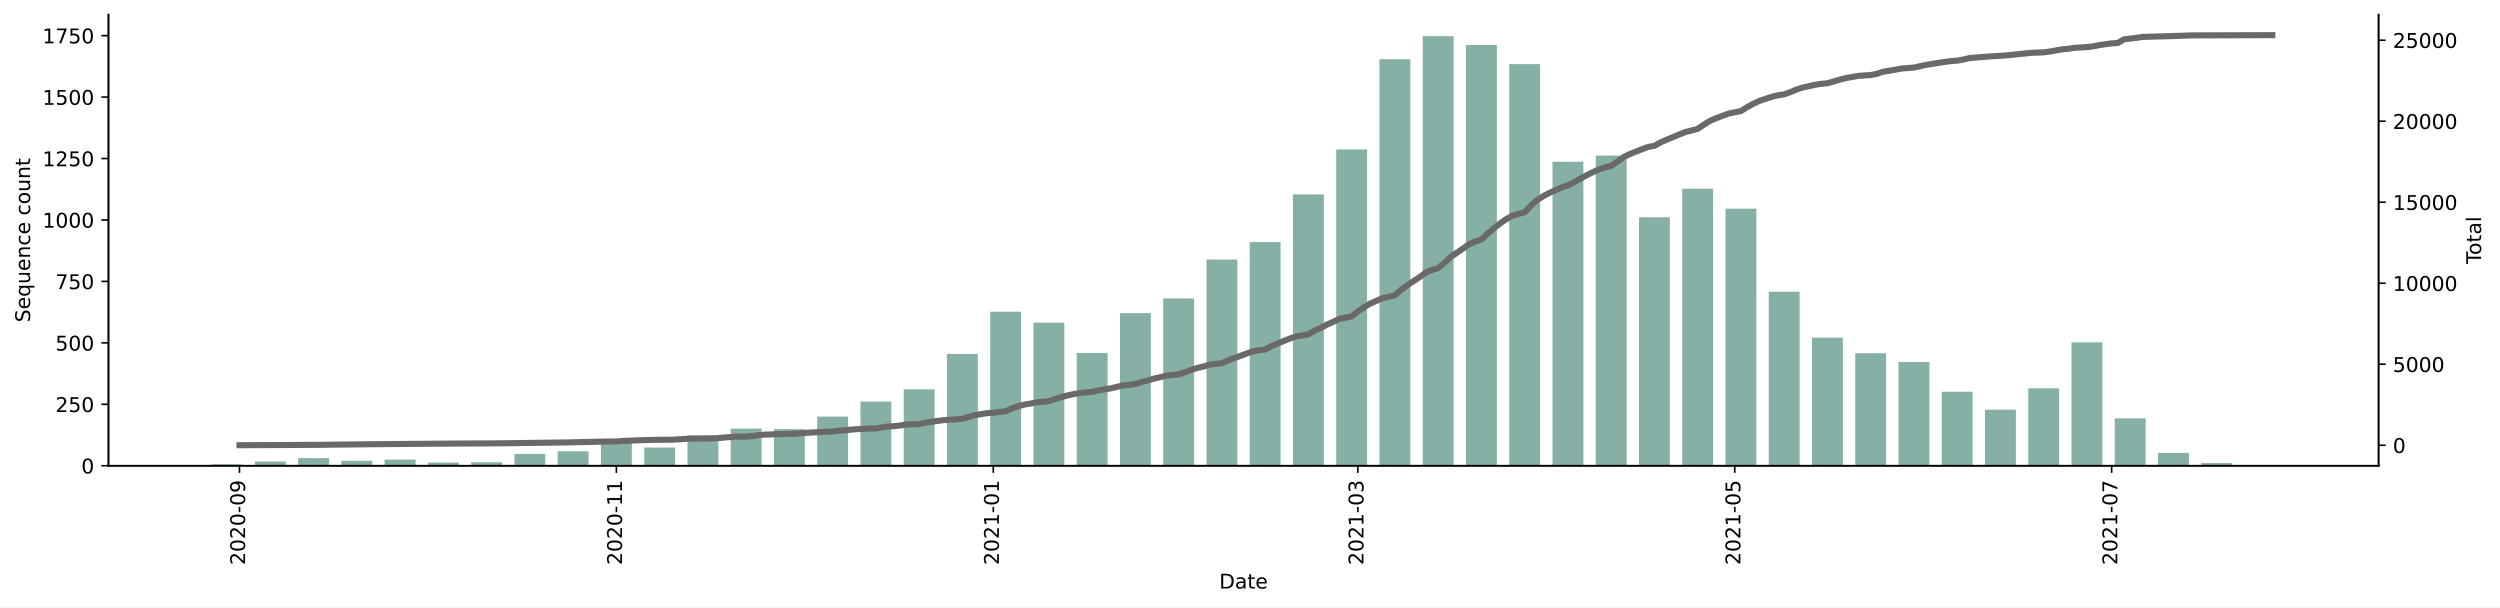
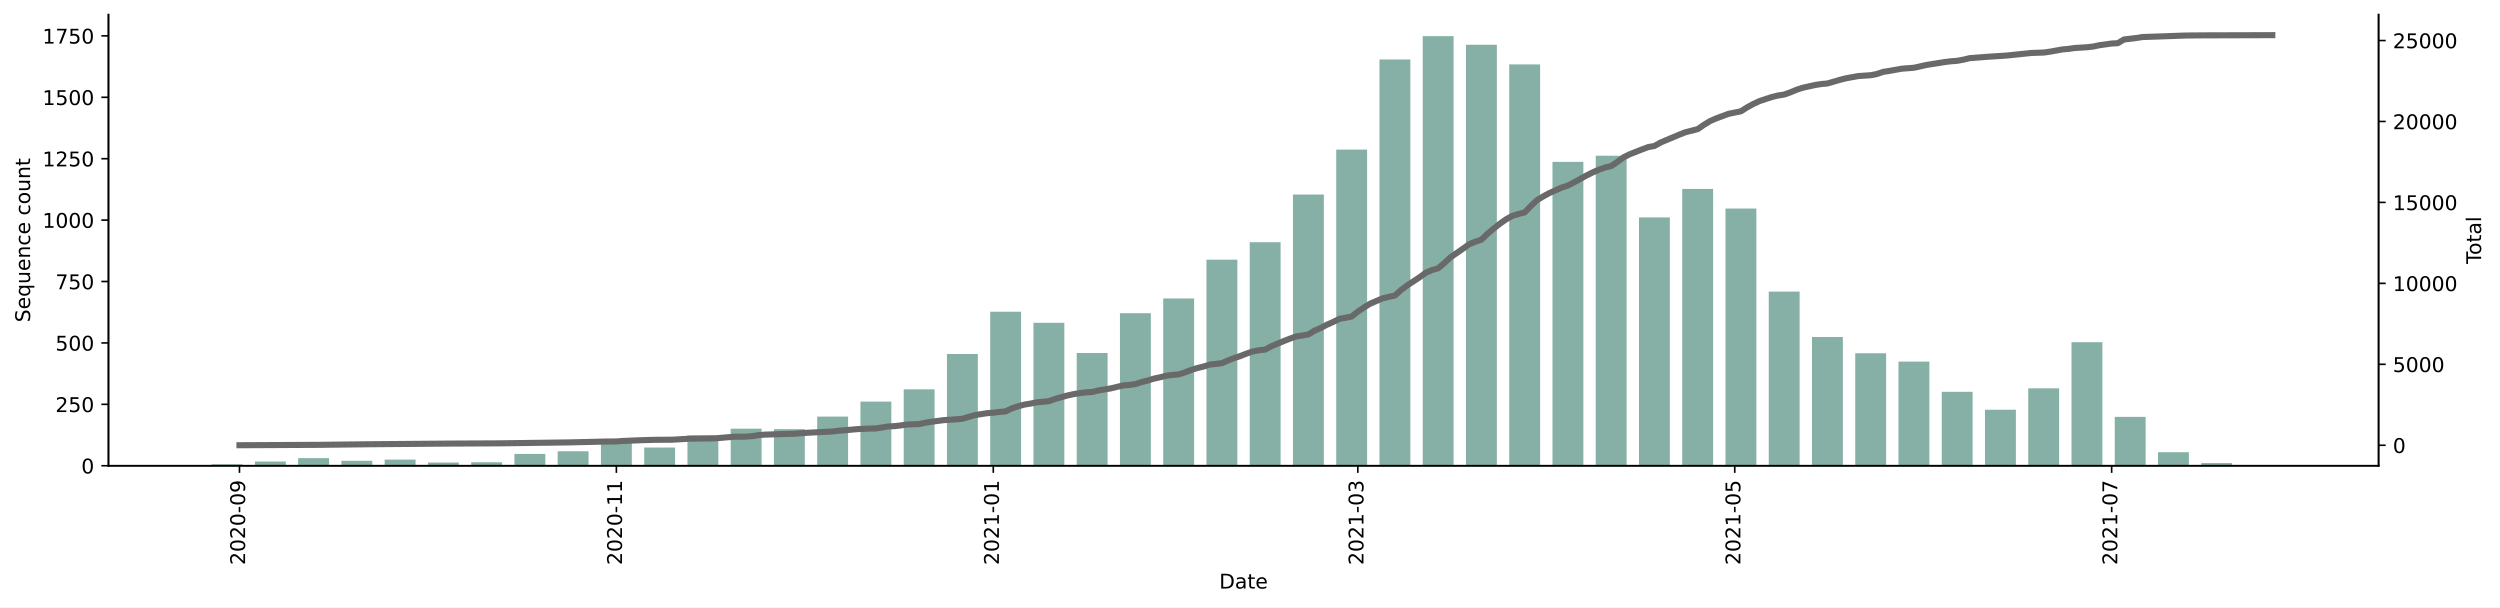
<svg xmlns="http://www.w3.org/2000/svg" xmlns:xlink="http://www.w3.org/1999/xlink" height="298.621pt" version="1.1" viewBox="0 0 1229.019 298.621" width="1229.019pt">
  <defs>
    <style type="text/css">*{stroke-linecap:butt;stroke-linejoin:round;}</style>
  </defs>
  <g id="figure_1">
    <g id="patch_1">
      <path d="M 0 298.621  L 1229.019 298.621  L 1229.019 0  L 0 0  z " style="fill:#ffffff;" />
    </g>
    <g id="axes_1">
      <g id="patch_2">
        <path d="M 53.328 228.96  L 1169.328 228.96  L 1169.328 7.2  L 53.328 7.2  z " style="fill:#ffffff;" />
      </g>
      <g id="patch_3">
-         <path clip-path="url(#pc2abbd01a6)" d="M 104.055 228.96  L 119.243 228.96  L 119.243 228.235  L 104.055 228.235  z " style="fill:#86b0a6;" />
+         <path clip-path="url(#p0f72dba7a6)" d="M 104.055 228.96  L 119.243 228.96  L 119.243 228.235  L 104.055 228.235  z " style="fill:#86b0a6;" />
      </g>
      <g id="patch_4">
-         <path clip-path="url(#pc2abbd01a6)" d="M 125.318 228.96  L 140.506 228.96  L 140.506 226.906  L 125.318 226.906  z " style="fill:#86b0a6;" />
+         <path clip-path="url(#p0f72dba7a6)" d="M 125.318 228.96  L 140.506 228.96  L 140.506 226.907  L 125.318 226.907  z " style="fill:#86b0a6;" />
      </g>
      <g id="patch_5">
-         <path clip-path="url(#pc2abbd01a6)" d="M 146.581 228.96  L 161.769 228.96  L 161.769 225.214  L 146.581 225.214  z " style="fill:#86b0a6;" />
+         <path clip-path="url(#p0f72dba7a6)" d="M 146.581 228.96  L 161.769 228.96  L 161.769 225.217  L 146.581 225.217  z " style="fill:#86b0a6;" />
      </g>
      <g id="patch_6">
-         <path clip-path="url(#pc2abbd01a6)" d="M 167.844 228.96  L 183.032 228.96  L 183.032 226.544  L 167.844 226.544  z " style="fill:#86b0a6;" />
+         <path clip-path="url(#p0f72dba7a6)" d="M 167.844 228.96  L 183.032 228.96  L 183.032 226.545  L 167.844 226.545  z " style="fill:#86b0a6;" />
      </g>
      <g id="patch_7">
-         <path clip-path="url(#pc2abbd01a6)" d="M 189.107 228.96  L 204.295 228.96  L 204.295 225.939  L 189.107 225.939  z " style="fill:#86b0a6;" />
+         <path clip-path="url(#p0f72dba7a6)" d="M 189.107 228.96  L 204.295 228.96  L 204.295 225.941  L 189.107 225.941  z " style="fill:#86b0a6;" />
      </g>
      <g id="patch_8">
-         <path clip-path="url(#pc2abbd01a6)" d="M 210.37 228.96  L 225.558 228.96  L 225.558 227.389  L 210.37 227.389  z " style="fill:#86b0a6;" />
+         <path clip-path="url(#p0f72dba7a6)" d="M 210.37 228.96  L 225.558 228.96  L 225.558 227.39  L 210.37 227.39  z " style="fill:#86b0a6;" />
      </g>
      <g id="patch_9">
-         <path clip-path="url(#pc2abbd01a6)" d="M 231.633 228.96  L 246.821 228.96  L 246.821 227.268  L 231.633 227.268  z " style="fill:#86b0a6;" />
+         <path clip-path="url(#p0f72dba7a6)" d="M 231.633 228.96  L 246.821 228.96  L 246.821 227.269  L 231.633 227.269  z " style="fill:#86b0a6;" />
      </g>
      <g id="patch_10">
-         <path clip-path="url(#pc2abbd01a6)" d="M 252.896 228.96  L 268.084 228.96  L 268.084 223.16  L 252.896 223.16  z " style="fill:#86b0a6;" />
+         <path clip-path="url(#p0f72dba7a6)" d="M 252.896 228.96  L 268.084 228.96  L 268.084 223.164  L 252.896 223.164  z " style="fill:#86b0a6;" />
      </g>
      <g id="patch_11">
-         <path clip-path="url(#pc2abbd01a6)" d="M 274.159 228.96  L 289.347 228.96  L 289.347 221.831  L 274.159 221.831  z " style="fill:#86b0a6;" />
+         <path clip-path="url(#p0f72dba7a6)" d="M 274.159 228.96  L 289.347 228.96  L 289.347 221.835  L 274.159 221.835  z " style="fill:#86b0a6;" />
      </g>
      <g id="patch_12">
-         <path clip-path="url(#pc2abbd01a6)" d="M 295.422 228.96  L 310.61 228.96  L 310.61 216.757  L 295.422 216.757  z " style="fill:#86b0a6;" />
+         <path clip-path="url(#p0f72dba7a6)" d="M 295.422 228.96  L 310.61 228.96  L 310.61 216.764  L 295.422 216.764  z " style="fill:#86b0a6;" />
      </g>
      <g id="patch_13">
-         <path clip-path="url(#pc2abbd01a6)" d="M 316.685 228.96  L 331.872 228.96  L 331.872 220.019  L 316.685 220.019  z " style="fill:#86b0a6;" />
+         <path clip-path="url(#p0f72dba7a6)" d="M 316.685 228.96  L 331.872 228.96  L 331.872 220.024  L 316.685 220.024  z " style="fill:#86b0a6;" />
      </g>
      <g id="patch_14">
-         <path clip-path="url(#pc2abbd01a6)" d="M 337.948 228.96  L 353.135 228.96  L 353.135 214.099  L 337.948 214.099  z " style="fill:#86b0a6;" />
+         <path clip-path="url(#p0f72dba7a6)" d="M 337.948 228.96  L 353.135 228.96  L 353.135 214.107  L 337.948 214.107  z " style="fill:#86b0a6;" />
      </g>
      <g id="patch_15">
-         <path clip-path="url(#pc2abbd01a6)" d="M 359.211 228.96  L 374.398 228.96  L 374.398 210.716  L 359.211 210.716  z " style="fill:#86b0a6;" />
+         <path clip-path="url(#p0f72dba7a6)" d="M 359.211 228.96  L 374.398 228.96  L 374.398 210.726  L 359.211 210.726  z " style="fill:#86b0a6;" />
      </g>
      <g id="patch_16">
-         <path clip-path="url(#pc2abbd01a6)" d="M 380.473 228.96  L 395.661 228.96  L 395.661 210.957  L 380.473 210.957  z " style="fill:#86b0a6;" />
+         <path clip-path="url(#p0f72dba7a6)" d="M 380.473 228.96  L 395.661 228.96  L 395.661 210.968  L 380.473 210.968  z " style="fill:#86b0a6;" />
      </g>
      <g id="patch_17">
-         <path clip-path="url(#pc2abbd01a6)" d="M 401.736 228.96  L 416.924 228.96  L 416.924 204.795  L 401.736 204.795  z " style="fill:#86b0a6;" />
+         <path clip-path="url(#p0f72dba7a6)" d="M 401.736 228.96  L 416.924 228.96  L 416.924 204.809  L 401.736 204.809  z " style="fill:#86b0a6;" />
      </g>
      <g id="patch_18">
-         <path clip-path="url(#pc2abbd01a6)" d="M 422.999 228.96  L 438.187 228.96  L 438.187 197.425  L 422.999 197.425  z " style="fill:#86b0a6;" />
+         <path clip-path="url(#p0f72dba7a6)" d="M 422.999 228.96  L 438.187 228.96  L 438.187 197.443  L 422.999 197.443  z " style="fill:#86b0a6;" />
      </g>
      <g id="patch_19">
-         <path clip-path="url(#pc2abbd01a6)" d="M 444.262 228.96  L 459.45 228.96  L 459.45 191.384  L 444.262 191.384  z " style="fill:#86b0a6;" />
+         <path clip-path="url(#p0f72dba7a6)" d="M 444.262 228.96  L 459.45 228.96  L 459.45 191.405  L 444.262 191.405  z " style="fill:#86b0a6;" />
      </g>
      <g id="patch_20">
-         <path clip-path="url(#pc2abbd01a6)" d="M 465.525 228.96  L 480.713 228.96  L 480.713 173.985  L 465.525 173.985  z " style="fill:#86b0a6;" />
+         <path clip-path="url(#p0f72dba7a6)" d="M 465.525 228.96  L 480.713 228.96  L 480.713 174.017  L 465.525 174.017  z " style="fill:#86b0a6;" />
      </g>
      <g id="patch_21">
-         <path clip-path="url(#pc2abbd01a6)" d="M 486.788 228.96  L 501.976 228.96  L 501.976 153.203  L 486.788 153.203  z " style="fill:#86b0a6;" />
+         <path clip-path="url(#p0f72dba7a6)" d="M 486.788 228.96  L 501.976 228.96  L 501.976 153.247  L 486.788 153.247  z " style="fill:#86b0a6;" />
      </g>
      <g id="patch_22">
-         <path clip-path="url(#pc2abbd01a6)" d="M 508.051 228.96  L 523.239 228.96  L 523.239 158.641  L 508.051 158.641  z " style="fill:#86b0a6;" />
+         <path clip-path="url(#p0f72dba7a6)" d="M 508.051 228.96  L 523.239 228.96  L 523.239 158.681  L 508.051 158.681  z " style="fill:#86b0a6;" />
      </g>
      <g id="patch_23">
-         <path clip-path="url(#pc2abbd01a6)" d="M 529.314 228.96  L 544.502 228.96  L 544.502 173.502  L 529.314 173.502  z " style="fill:#86b0a6;" />
+         <path clip-path="url(#p0f72dba7a6)" d="M 529.314 228.96  L 544.502 228.96  L 544.502 173.534  L 529.314 173.534  z " style="fill:#86b0a6;" />
      </g>
      <g id="patch_24">
-         <path clip-path="url(#pc2abbd01a6)" d="M 550.577 228.96  L 565.765 228.96  L 565.765 153.928  L 550.577 153.928  z " style="fill:#86b0a6;" />
+         <path clip-path="url(#p0f72dba7a6)" d="M 550.577 228.96  L 565.765 228.96  L 565.765 153.971  L 550.577 153.971  z " style="fill:#86b0a6;" />
      </g>
      <g id="patch_25">
-         <path clip-path="url(#pc2abbd01a6)" d="M 571.84 228.96  L 587.028 228.96  L 587.028 146.679  L 571.84 146.679  z " style="fill:#86b0a6;" />
+         <path clip-path="url(#p0f72dba7a6)" d="M 571.84 228.96  L 587.028 228.96  L 587.028 146.726  L 571.84 146.726  z " style="fill:#86b0a6;" />
      </g>
      <g id="patch_26">
-         <path clip-path="url(#pc2abbd01a6)" d="M 593.103 228.96  L 608.291 228.96  L 608.291 127.589  L 593.103 127.589  z " style="fill:#86b0a6;" />
+         <path clip-path="url(#p0f72dba7a6)" d="M 593.103 228.96  L 608.291 228.96  L 608.291 127.647  L 593.103 127.647  z " style="fill:#86b0a6;" />
      </g>
      <g id="patch_27">
-         <path clip-path="url(#pc2abbd01a6)" d="M 614.366 228.96  L 629.553 228.96  L 629.553 119.01  L 614.366 119.01  z " style="fill:#86b0a6;" />
+         <path clip-path="url(#p0f72dba7a6)" d="M 614.366 228.96  L 629.553 228.96  L 629.553 119.073  L 614.366 119.073  z " style="fill:#86b0a6;" />
      </g>
      <g id="patch_28">
-         <path clip-path="url(#pc2abbd01a6)" d="M 635.629 228.96  L 650.816 228.96  L 650.816 95.571  L 635.629 95.571  z " style="fill:#86b0a6;" />
+         <path clip-path="url(#p0f72dba7a6)" d="M 635.629 228.96  L 650.816 228.96  L 650.816 95.647  L 635.629 95.647  z " style="fill:#86b0a6;" />
      </g>
      <g id="patch_29">
-         <path clip-path="url(#pc2abbd01a6)" d="M 656.892 228.96  L 672.079 228.96  L 672.079 73.46  L 656.892 73.46  z " style="fill:#86b0a6;" />
+         <path clip-path="url(#p0f72dba7a6)" d="M 656.892 228.96  L 672.079 228.96  L 672.079 73.549  L 656.892 73.549  z " style="fill:#86b0a6;" />
      </g>
      <g id="patch_30">
-         <path clip-path="url(#pc2abbd01a6)" d="M 678.154 228.96  L 693.342 228.96  L 693.342 29.117  L 678.154 29.117  z " style="fill:#86b0a6;" />
+         <path clip-path="url(#p0f72dba7a6)" d="M 678.154 228.96  L 693.342 228.96  L 693.342 29.232  L 678.154 29.232  z " style="fill:#86b0a6;" />
      </g>
      <g id="patch_31">
-         <path clip-path="url(#pc2abbd01a6)" d="M 699.417 228.96  L 714.605 228.96  L 714.605 17.76  L 699.417 17.76  z " style="fill:#86b0a6;" />
+         <path clip-path="url(#p0f72dba7a6)" d="M 699.417 228.96  L 714.605 228.96  L 714.605 17.76  L 699.417 17.76  z " style="fill:#86b0a6;" />
      </g>
      <g id="patch_32">
-         <path clip-path="url(#pc2abbd01a6)" d="M 720.68 228.96  L 735.868 228.96  L 735.868 22.11  L 720.68 22.11  z " style="fill:#86b0a6;" />
+         <path clip-path="url(#p0f72dba7a6)" d="M 720.68 228.96  L 735.868 228.96  L 735.868 21.986  L 720.68 21.986  z " style="fill:#86b0a6;" />
      </g>
      <g id="patch_33">
-         <path clip-path="url(#pc2abbd01a6)" d="M 741.943 228.96  L 757.131 228.96  L 757.131 31.534  L 741.943 31.534  z " style="fill:#86b0a6;" />
+         <path clip-path="url(#p0f72dba7a6)" d="M 741.943 228.96  L 757.131 228.96  L 757.131 31.647  L 741.943 31.647  z " style="fill:#86b0a6;" />
      </g>
      <g id="patch_34">
-         <path clip-path="url(#pc2abbd01a6)" d="M 763.206 228.96  L 778.394 228.96  L 778.394 79.501  L 763.206 79.501  z " style="fill:#86b0a6;" />
+         <path clip-path="url(#p0f72dba7a6)" d="M 763.206 228.96  L 778.394 228.96  L 778.394 79.586  L 763.206 79.586  z " style="fill:#86b0a6;" />
      </g>
      <g id="patch_35">
-         <path clip-path="url(#pc2abbd01a6)" d="M 784.469 228.96  L 799.657 228.96  L 799.657 76.48  L 784.469 76.48  z " style="fill:#86b0a6;" />
+         <path clip-path="url(#p0f72dba7a6)" d="M 784.469 228.96  L 799.657 228.96  L 799.657 76.568  L 784.469 76.568  z " style="fill:#86b0a6;" />
      </g>
      <g id="patch_36">
-         <path clip-path="url(#pc2abbd01a6)" d="M 805.732 228.96  L 820.92 228.96  L 820.92 106.807  L 805.732 106.807  z " style="fill:#86b0a6;" />
+         <path clip-path="url(#p0f72dba7a6)" d="M 805.732 228.96  L 820.92 228.96  L 820.92 106.877  L 805.732 106.877  z " style="fill:#86b0a6;" />
      </g>
      <g id="patch_37">
-         <path clip-path="url(#pc2abbd01a6)" d="M 826.995 228.96  L 842.183 228.96  L 842.183 92.792  L 826.995 92.792  z " style="fill:#86b0a6;" />
+         <path clip-path="url(#p0f72dba7a6)" d="M 826.995 228.96  L 842.183 228.96  L 842.183 92.869  L 826.995 92.869  z " style="fill:#86b0a6;" />
      </g>
      <g id="patch_38">
-         <path clip-path="url(#pc2abbd01a6)" d="M 848.258 228.96  L 863.446 228.96  L 863.446 102.578  L 848.258 102.578  z " style="fill:#86b0a6;" />
+         <path clip-path="url(#p0f72dba7a6)" d="M 848.258 228.96  L 863.446 228.96  L 863.446 102.53  L 848.258 102.53  z " style="fill:#86b0a6;" />
      </g>
      <g id="patch_39">
-         <path clip-path="url(#pc2abbd01a6)" d="M 869.521 228.96  L 884.709 228.96  L 884.709 143.417  L 869.521 143.417  z " style="fill:#86b0a6;" />
+         <path clip-path="url(#p0f72dba7a6)" d="M 869.521 228.96  L 884.709 228.96  L 884.709 143.345  L 869.521 143.345  z " style="fill:#86b0a6;" />
      </g>
      <g id="patch_40">
-         <path clip-path="url(#pc2abbd01a6)" d="M 890.784 228.96  L 905.972 228.96  L 905.972 166.011  L 890.784 166.011  z " style="fill:#86b0a6;" />
+         <path clip-path="url(#p0f72dba7a6)" d="M 890.784 228.96  L 905.972 228.96  L 905.972 165.685  L 890.784 165.685  z " style="fill:#86b0a6;" />
      </g>
      <g id="patch_41">
-         <path clip-path="url(#pc2abbd01a6)" d="M 912.047 228.96  L 927.234 228.96  L 927.234 173.623  L 912.047 173.623  z " style="fill:#86b0a6;" />
+         <path clip-path="url(#p0f72dba7a6)" d="M 912.047 228.96  L 927.234 228.96  L 927.234 173.654  L 912.047 173.654  z " style="fill:#86b0a6;" />
      </g>
      <g id="patch_42">
-         <path clip-path="url(#pc2abbd01a6)" d="M 933.31 228.96  L 948.497 228.96  L 948.497 177.972  L 933.31 177.972  z " style="fill:#86b0a6;" />
+         <path clip-path="url(#p0f72dba7a6)" d="M 933.31 228.96  L 948.497 228.96  L 948.497 177.76  L 933.31 177.76  z " style="fill:#86b0a6;" />
      </g>
      <g id="patch_43">
-         <path clip-path="url(#pc2abbd01a6)" d="M 954.573 228.96  L 969.76 228.96  L 969.76 192.592  L 954.573 192.592  z " style="fill:#86b0a6;" />
+         <path clip-path="url(#p0f72dba7a6)" d="M 954.573 228.96  L 969.76 228.96  L 969.76 192.613  L 954.573 192.613  z " style="fill:#86b0a6;" />
      </g>
      <g id="patch_44">
-         <path clip-path="url(#pc2abbd01a6)" d="M 975.835 228.96  L 991.023 228.96  L 991.023 201.412  L 975.835 201.412  z " style="fill:#86b0a6;" />
+         <path clip-path="url(#p0f72dba7a6)" d="M 975.835 228.96  L 991.023 228.96  L 991.023 201.428  L 975.835 201.428  z " style="fill:#86b0a6;" />
      </g>
      <g id="patch_45">
-         <path clip-path="url(#pc2abbd01a6)" d="M 997.098 228.96  L 1012.286 228.96  L 1012.286 190.901  L 997.098 190.901  z " style="fill:#86b0a6;" />
+         <path clip-path="url(#p0f72dba7a6)" d="M 997.098 228.96  L 1012.286 228.96  L 1012.286 190.922  L 997.098 190.922  z " style="fill:#86b0a6;" />
      </g>
      <g id="patch_46">
-         <path clip-path="url(#pc2abbd01a6)" d="M 1018.361 228.96  L 1033.549 228.96  L 1033.549 168.306  L 1018.361 168.306  z " style="fill:#86b0a6;" />
+         <path clip-path="url(#p0f72dba7a6)" d="M 1018.361 228.96  L 1033.549 228.96  L 1033.549 168.22  L 1018.361 168.22  z " style="fill:#86b0a6;" />
      </g>
      <g id="patch_47">
-         <path clip-path="url(#pc2abbd01a6)" d="M 1039.624 228.96  L 1054.812 228.96  L 1054.812 205.641  L 1039.624 205.641  z " style="fill:#86b0a6;" />
+         <path clip-path="url(#p0f72dba7a6)" d="M 1039.624 228.96  L 1054.812 228.96  L 1054.812 204.93  L 1039.624 204.93  z " style="fill:#86b0a6;" />
      </g>
      <g id="patch_48">
-         <path clip-path="url(#pc2abbd01a6)" d="M 1060.887 228.96  L 1076.075 228.96  L 1076.075 222.677  L 1060.887 222.677  z " style="fill:#86b0a6;" />
+         <path clip-path="url(#p0f72dba7a6)" d="M 1060.887 228.96  L 1076.075 228.96  L 1076.075 222.318  L 1060.887 222.318  z " style="fill:#86b0a6;" />
      </g>
      <g id="patch_49">
-         <path clip-path="url(#pc2abbd01a6)" d="M 1082.15 228.96  L 1097.338 228.96  L 1097.338 227.631  L 1082.15 227.631  z " style="fill:#86b0a6;" />
+         <path clip-path="url(#p0f72dba7a6)" d="M 1082.15 228.96  L 1097.338 228.96  L 1097.338 227.632  L 1082.15 227.632  z " style="fill:#86b0a6;" />
      </g>
      <g id="patch_50">
-         <path clip-path="url(#pc2abbd01a6)" d="M 1103.413 228.96  L 1118.601 228.96  L 1118.601 228.839  L 1103.413 228.839  z " style="fill:#86b0a6;" />
+         <path clip-path="url(#p0f72dba7a6)" d="M 1103.413 228.96  L 1118.601 228.96  L 1118.601 228.718  L 1103.413 228.718  z " style="fill:#86b0a6;" />
      </g>
      <g id="matplotlib.axis_1">
        <g id="xtick_1">
          <g id="line2d_1">
            <defs>
-               <path d="M 0 0  L 0 3.5  " id="m969beb11e4" style="stroke:#000000;stroke-width:0.8;" />
+               <path d="M 0 0  L 0 3.5  " id="mff0cd98e37" style="stroke:#000000;stroke-width:0.8;" />
            </defs>
            <g>
-               <use style="stroke:#000000;stroke-width:0.8;" x="117.724" xlink:href="#m969beb11e4" y="228.96" />
+               <use style="stroke:#000000;stroke-width:0.8;" x="117.724" xlink:href="#mff0cd98e37" y="228.96" />
            </g>
          </g>
          <g id="text_1">
            <g transform="translate(120.4838 277.7428)rotate(-90)scale(0.1 -0.1)">
              <defs>
                <path d="M 1228 531  L 3431 531  L 3431 0  L 469 0  L 469 531  Q 828 903 1448 1529  Q 2069 2156 2228 2338  Q 2531 2678 2651 2914  Q 2772 3150 2772 3378  Q 2772 3750 2511 3984  Q 2250 4219 1831 4219  Q 1534 4219 1204 4116  Q 875 4013 500 3803  L 500 4441  Q 881 4594 1212 4672  Q 1544 4750 1819 4750  Q 2544 4750 2975 4387  Q 3406 4025 3406 3419  Q 3406 3131 3298 2873  Q 3191 2616 2906 2266  Q 2828 2175 2409 1742  Q 1991 1309 1228 531  z " id="DejaVuSans-32" transform="scale(0.015625)" />
                <path d="M 2034 4250  Q 1547 4250 1301 3770  Q 1056 3291 1056 2328  Q 1056 1369 1301 889  Q 1547 409 2034 409  Q 2525 409 2770 889  Q 3016 1369 3016 2328  Q 3016 3291 2770 3770  Q 2525 4250 2034 4250  z M 2034 4750  Q 2819 4750 3233 4129  Q 3647 3509 3647 2328  Q 3647 1150 3233 529  Q 2819 -91 2034 -91  Q 1250 -91 836 529  Q 422 1150 422 2328  Q 422 3509 836 4129  Q 1250 4750 2034 4750  z " id="DejaVuSans-30" transform="scale(0.015625)" />
                <path d="M 313 2009  L 1997 2009  L 1997 1497  L 313 1497  L 313 2009  z " id="DejaVuSans-2d" transform="scale(0.015625)" />
                <path d="M 703 97  L 703 672  Q 941 559 1184 500  Q 1428 441 1663 441  Q 2288 441 2617 861  Q 2947 1281 2994 2138  Q 2813 1869 2534 1725  Q 2256 1581 1919 1581  Q 1219 1581 811 2004  Q 403 2428 403 3163  Q 403 3881 828 4315  Q 1253 4750 1959 4750  Q 2769 4750 3195 4129  Q 3622 3509 3622 2328  Q 3622 1225 3098 567  Q 2575 -91 1691 -91  Q 1453 -91 1209 -44  Q 966 3 703 97  z M 1959 2075  Q 2384 2075 2632 2365  Q 2881 2656 2881 3163  Q 2881 3666 2632 3958  Q 2384 4250 1959 4250  Q 1534 4250 1286 3958  Q 1038 3666 1038 3163  Q 1038 2656 1286 2365  Q 1534 2075 1959 2075  z " id="DejaVuSans-39" transform="scale(0.015625)" />
              </defs>
              <use xlink:href="#DejaVuSans-32" />
              <use x="63.623" xlink:href="#DejaVuSans-30" />
              <use x="127.246" xlink:href="#DejaVuSans-32" />
              <use x="190.869" xlink:href="#DejaVuSans-30" />
              <use x="254.492" xlink:href="#DejaVuSans-2d" />
              <use x="290.576" xlink:href="#DejaVuSans-30" />
              <use x="354.199" xlink:href="#DejaVuSans-39" />
            </g>
          </g>
        </g>
        <g id="xtick_2">
          <g id="line2d_2">
            <g>
-               <use style="stroke:#000000;stroke-width:0.8;" x="303.016" xlink:href="#m969beb11e4" y="228.96" />
+               <use style="stroke:#000000;stroke-width:0.8;" x="303.016" xlink:href="#mff0cd98e37" y="228.96" />
            </g>
          </g>
          <g id="text_2">
            <g transform="translate(305.775 277.7428)rotate(-90)scale(0.1 -0.1)">
              <defs>
                <path d="M 794 531  L 1825 531  L 1825 4091  L 703 3866  L 703 4441  L 1819 4666  L 2450 4666  L 2450 531  L 3481 531  L 3481 0  L 794 0  L 794 531  z " id="DejaVuSans-31" transform="scale(0.015625)" />
              </defs>
              <use xlink:href="#DejaVuSans-32" />
              <use x="63.623" xlink:href="#DejaVuSans-30" />
              <use x="127.246" xlink:href="#DejaVuSans-32" />
              <use x="190.869" xlink:href="#DejaVuSans-30" />
              <use x="254.492" xlink:href="#DejaVuSans-2d" />
              <use x="290.576" xlink:href="#DejaVuSans-31" />
              <use x="354.199" xlink:href="#DejaVuSans-31" />
            </g>
          </g>
        </g>
        <g id="xtick_3">
          <g id="line2d_3">
            <g>
-               <use style="stroke:#000000;stroke-width:0.8;" x="488.307" xlink:href="#m969beb11e4" y="228.96" />
+               <use style="stroke:#000000;stroke-width:0.8;" x="488.307" xlink:href="#mff0cd98e37" y="228.96" />
            </g>
          </g>
          <g id="text_3">
            <g transform="translate(491.0663 277.7428)rotate(-90)scale(0.1 -0.1)">
              <use xlink:href="#DejaVuSans-32" />
              <use x="63.623" xlink:href="#DejaVuSans-30" />
              <use x="127.246" xlink:href="#DejaVuSans-32" />
              <use x="190.869" xlink:href="#DejaVuSans-31" />
              <use x="254.492" xlink:href="#DejaVuSans-2d" />
              <use x="290.576" xlink:href="#DejaVuSans-30" />
              <use x="354.199" xlink:href="#DejaVuSans-31" />
            </g>
          </g>
        </g>
        <g id="xtick_4">
          <g id="line2d_4">
            <g>
-               <use style="stroke:#000000;stroke-width:0.8;" x="667.523" xlink:href="#m969beb11e4" y="228.96" />
+               <use style="stroke:#000000;stroke-width:0.8;" x="667.523" xlink:href="#mff0cd98e37" y="228.96" />
            </g>
          </g>
          <g id="text_4">
            <g transform="translate(670.2824 277.7428)rotate(-90)scale(0.1 -0.1)">
              <defs>
                <path d="M 2597 2516  Q 3050 2419 3304 2112  Q 3559 1806 3559 1356  Q 3559 666 3084 287  Q 2609 -91 1734 -91  Q 1441 -91 1130 -33  Q 819 25 488 141  L 488 750  Q 750 597 1062 519  Q 1375 441 1716 441  Q 2309 441 2620 675  Q 2931 909 2931 1356  Q 2931 1769 2642 2001  Q 2353 2234 1838 2234  L 1294 2234  L 1294 2753  L 1863 2753  Q 2328 2753 2575 2939  Q 2822 3125 2822 3475  Q 2822 3834 2567 4026  Q 2313 4219 1838 4219  Q 1578 4219 1281 4162  Q 984 4106 628 3988  L 628 4550  Q 988 4650 1302 4700  Q 1616 4750 1894 4750  Q 2613 4750 3031 4423  Q 3450 4097 3450 3541  Q 3450 3153 3228 2886  Q 3006 2619 2597 2516  z " id="DejaVuSans-33" transform="scale(0.015625)" />
              </defs>
              <use xlink:href="#DejaVuSans-32" />
              <use x="63.623" xlink:href="#DejaVuSans-30" />
              <use x="127.246" xlink:href="#DejaVuSans-32" />
              <use x="190.869" xlink:href="#DejaVuSans-31" />
              <use x="254.492" xlink:href="#DejaVuSans-2d" />
              <use x="290.576" xlink:href="#DejaVuSans-30" />
              <use x="354.199" xlink:href="#DejaVuSans-33" />
            </g>
          </g>
        </g>
        <g id="xtick_5">
          <g id="line2d_5">
            <g>
-               <use style="stroke:#000000;stroke-width:0.8;" x="852.814" xlink:href="#m969beb11e4" y="228.96" />
+               <use style="stroke:#000000;stroke-width:0.8;" x="852.814" xlink:href="#mff0cd98e37" y="228.96" />
            </g>
          </g>
          <g id="text_5">
            <g transform="translate(855.5736 277.7428)rotate(-90)scale(0.1 -0.1)">
              <defs>
                <path d="M 691 4666  L 3169 4666  L 3169 4134  L 1269 4134  L 1269 2991  Q 1406 3038 1543 3061  Q 1681 3084 1819 3084  Q 2600 3084 3056 2656  Q 3513 2228 3513 1497  Q 3513 744 3044 326  Q 2575 -91 1722 -91  Q 1428 -91 1123 -41  Q 819 9 494 109  L 494 744  Q 775 591 1075 516  Q 1375 441 1709 441  Q 2250 441 2565 725  Q 2881 1009 2881 1497  Q 2881 1984 2565 2268  Q 2250 2553 1709 2553  Q 1456 2553 1204 2497  Q 953 2441 691 2322  L 691 4666  z " id="DejaVuSans-35" transform="scale(0.015625)" />
              </defs>
              <use xlink:href="#DejaVuSans-32" />
              <use x="63.623" xlink:href="#DejaVuSans-30" />
              <use x="127.246" xlink:href="#DejaVuSans-32" />
              <use x="190.869" xlink:href="#DejaVuSans-31" />
              <use x="254.492" xlink:href="#DejaVuSans-2d" />
              <use x="290.576" xlink:href="#DejaVuSans-30" />
              <use x="354.199" xlink:href="#DejaVuSans-35" />
            </g>
          </g>
        </g>
        <g id="xtick_6">
          <g id="line2d_6">
            <g>
-               <use style="stroke:#000000;stroke-width:0.8;" x="1038.105" xlink:href="#m969beb11e4" y="228.96" />
+               <use style="stroke:#000000;stroke-width:0.8;" x="1038.105" xlink:href="#mff0cd98e37" y="228.96" />
            </g>
          </g>
          <g id="text_6">
            <g transform="translate(1040.865 277.7428)rotate(-90)scale(0.1 -0.1)">
              <defs>
                <path d="M 525 4666  L 3525 4666  L 3525 4397  L 1831 0  L 1172 0  L 2766 4134  L 525 4134  L 525 4666  z " id="DejaVuSans-37" transform="scale(0.015625)" />
              </defs>
              <use xlink:href="#DejaVuSans-32" />
              <use x="63.623" xlink:href="#DejaVuSans-30" />
              <use x="127.246" xlink:href="#DejaVuSans-32" />
              <use x="190.869" xlink:href="#DejaVuSans-31" />
              <use x="254.492" xlink:href="#DejaVuSans-2d" />
              <use x="290.576" xlink:href="#DejaVuSans-30" />
              <use x="354.199" xlink:href="#DejaVuSans-37" />
            </g>
          </g>
        </g>
        <g id="text_7">
          <g transform="translate(599.3773 289.3413)scale(0.1 -0.1)">
            <defs>
              <path d="M 1259 4147  L 1259 519  L 2022 519  Q 2988 519 3436 956  Q 3884 1394 3884 2338  Q 3884 3275 3436 3711  Q 2988 4147 2022 4147  L 1259 4147  z M 628 4666  L 1925 4666  Q 3281 4666 3915 4102  Q 4550 3538 4550 2338  Q 4550 1131 3912 565  Q 3275 0 1925 0  L 628 0  L 628 4666  z " id="DejaVuSans-44" transform="scale(0.015625)" />
              <path d="M 2194 1759  Q 1497 1759 1228 1600  Q 959 1441 959 1056  Q 959 750 1161 570  Q 1363 391 1709 391  Q 2188 391 2477 730  Q 2766 1069 2766 1631  L 2766 1759  L 2194 1759  z M 3341 1997  L 3341 0  L 2766 0  L 2766 531  Q 2569 213 2275 61  Q 1981 -91 1556 -91  Q 1019 -91 701 211  Q 384 513 384 1019  Q 384 1609 779 1909  Q 1175 2209 1959 2209  L 2766 2209  L 2766 2266  Q 2766 2663 2505 2880  Q 2244 3097 1772 3097  Q 1472 3097 1187 3025  Q 903 2953 641 2809  L 641 3341  Q 956 3463 1253 3523  Q 1550 3584 1831 3584  Q 2591 3584 2966 3190  Q 3341 2797 3341 1997  z " id="DejaVuSans-61" transform="scale(0.015625)" />
              <path d="M 1172 4494  L 1172 3500  L 2356 3500  L 2356 3053  L 1172 3053  L 1172 1153  Q 1172 725 1289 603  Q 1406 481 1766 481  L 2356 481  L 2356 0  L 1766 0  Q 1100 0 847 248  Q 594 497 594 1153  L 594 3053  L 172 3053  L 172 3500  L 594 3500  L 594 4494  L 1172 4494  z " id="DejaVuSans-74" transform="scale(0.015625)" />
              <path d="M 3597 1894  L 3597 1613  L 953 1613  Q 991 1019 1311 708  Q 1631 397 2203 397  Q 2534 397 2845 478  Q 3156 559 3463 722  L 3463 178  Q 3153 47 2828 -22  Q 2503 -91 2169 -91  Q 1331 -91 842 396  Q 353 884 353 1716  Q 353 2575 817 3079  Q 1281 3584 2069 3584  Q 2775 3584 3186 3129  Q 3597 2675 3597 1894  z M 3022 2063  Q 3016 2534 2758 2815  Q 2500 3097 2075 3097  Q 1594 3097 1305 2825  Q 1016 2553 972 2059  L 3022 2063  z " id="DejaVuSans-65" transform="scale(0.015625)" />
            </defs>
            <use xlink:href="#DejaVuSans-44" />
            <use x="77.002" xlink:href="#DejaVuSans-61" />
            <use x="138.281" xlink:href="#DejaVuSans-74" />
            <use x="177.49" xlink:href="#DejaVuSans-65" />
          </g>
        </g>
      </g>
      <g id="matplotlib.axis_2">
        <g id="ytick_1">
          <g id="line2d_7">
            <defs>
-               <path d="M 0 0  L -3.5 0  " id="m467c036672" style="stroke:#000000;stroke-width:0.8;" />
+               <path d="M 0 0  L -3.5 0  " id="m710f2b8d2b" style="stroke:#000000;stroke-width:0.8;" />
            </defs>
            <g>
-               <use style="stroke:#000000;stroke-width:0.8;" x="53.328" xlink:href="#m467c036672" y="228.96" />
+               <use style="stroke:#000000;stroke-width:0.8;" x="53.328" xlink:href="#m710f2b8d2b" y="228.96" />
            </g>
          </g>
          <g id="text_8">
            <g transform="translate(39.96563 232.7592)scale(0.1 -0.1)">
              <use xlink:href="#DejaVuSans-30" />
            </g>
          </g>
        </g>
        <g id="ytick_2">
          <g id="line2d_8">
            <g>
-               <use style="stroke:#000000;stroke-width:0.8;" x="53.328" xlink:href="#m467c036672" y="198.754" />
+               <use style="stroke:#000000;stroke-width:0.8;" x="53.328" xlink:href="#m710f2b8d2b" y="198.771" />
            </g>
          </g>
          <g id="text_9">
-             <g transform="translate(27.24063 202.5533)scale(0.1 -0.1)">
+             <g transform="translate(27.24063 202.5705)scale(0.1 -0.1)">
              <use xlink:href="#DejaVuSans-32" />
              <use x="63.623" xlink:href="#DejaVuSans-35" />
              <use x="127.246" xlink:href="#DejaVuSans-30" />
            </g>
          </g>
        </g>
        <g id="ytick_3">
          <g id="line2d_9">
            <g>
-               <use style="stroke:#000000;stroke-width:0.8;" x="53.328" xlink:href="#m467c036672" y="168.548" />
+               <use style="stroke:#000000;stroke-width:0.8;" x="53.328" xlink:href="#m710f2b8d2b" y="168.583" />
            </g>
          </g>
          <g id="text_10">
-             <g transform="translate(27.24063 172.3473)scale(0.1 -0.1)">
+             <g transform="translate(27.24063 172.3819)scale(0.1 -0.1)">
              <use xlink:href="#DejaVuSans-35" />
              <use x="63.623" xlink:href="#DejaVuSans-30" />
              <use x="127.246" xlink:href="#DejaVuSans-30" />
            </g>
          </g>
        </g>
        <g id="ytick_4">
          <g id="line2d_10">
            <g>
-               <use style="stroke:#000000;stroke-width:0.8;" x="53.328" xlink:href="#m467c036672" y="138.342" />
+               <use style="stroke:#000000;stroke-width:0.8;" x="53.328" xlink:href="#m710f2b8d2b" y="138.394" />
            </g>
          </g>
          <g id="text_11">
-             <g transform="translate(27.24063 142.1414)scale(0.1 -0.1)">
+             <g transform="translate(27.24063 142.1932)scale(0.1 -0.1)">
              <use xlink:href="#DejaVuSans-37" />
              <use x="63.623" xlink:href="#DejaVuSans-35" />
              <use x="127.246" xlink:href="#DejaVuSans-30" />
            </g>
          </g>
        </g>
        <g id="ytick_5">
          <g id="line2d_11">
            <g>
-               <use style="stroke:#000000;stroke-width:0.8;" x="53.328" xlink:href="#m467c036672" y="108.136" />
+               <use style="stroke:#000000;stroke-width:0.8;" x="53.328" xlink:href="#m710f2b8d2b" y="108.205" />
            </g>
          </g>
          <g id="text_12">
-             <g transform="translate(20.87813 111.9354)scale(0.1 -0.1)">
+             <g transform="translate(20.87813 112.0045)scale(0.1 -0.1)">
              <use xlink:href="#DejaVuSans-31" />
              <use x="63.623" xlink:href="#DejaVuSans-30" />
              <use x="127.246" xlink:href="#DejaVuSans-30" />
              <use x="190.869" xlink:href="#DejaVuSans-30" />
            </g>
          </g>
        </g>
        <g id="ytick_6">
          <g id="line2d_12">
            <g>
-               <use style="stroke:#000000;stroke-width:0.8;" x="53.328" xlink:href="#m467c036672" y="77.93" />
+               <use style="stroke:#000000;stroke-width:0.8;" x="53.328" xlink:href="#m710f2b8d2b" y="78.017" />
            </g>
          </g>
          <g id="text_13">
-             <g transform="translate(20.87813 81.72947)scale(0.1 -0.1)">
+             <g transform="translate(20.87813 81.81582)scale(0.1 -0.1)">
              <use xlink:href="#DejaVuSans-31" />
              <use x="63.623" xlink:href="#DejaVuSans-32" />
              <use x="127.246" xlink:href="#DejaVuSans-35" />
              <use x="190.869" xlink:href="#DejaVuSans-30" />
            </g>
          </g>
        </g>
        <g id="ytick_7">
          <g id="line2d_13">
            <g>
-               <use style="stroke:#000000;stroke-width:0.8;" x="53.328" xlink:href="#m467c036672" y="47.724" />
+               <use style="stroke:#000000;stroke-width:0.8;" x="53.328" xlink:href="#m710f2b8d2b" y="47.828" />
            </g>
          </g>
          <g id="text_14">
-             <g transform="translate(20.87813 51.52352)scale(0.1 -0.1)">
+             <g transform="translate(20.87813 51.62714)scale(0.1 -0.1)">
              <use xlink:href="#DejaVuSans-31" />
              <use x="63.623" xlink:href="#DejaVuSans-35" />
              <use x="127.246" xlink:href="#DejaVuSans-30" />
              <use x="190.869" xlink:href="#DejaVuSans-30" />
            </g>
          </g>
        </g>
        <g id="ytick_8">
          <g id="line2d_14">
            <g>
-               <use style="stroke:#000000;stroke-width:0.8;" x="53.328" xlink:href="#m467c036672" y="17.518" />
+               <use style="stroke:#000000;stroke-width:0.8;" x="53.328" xlink:href="#m710f2b8d2b" y="17.639" />
            </g>
          </g>
          <g id="text_15">
-             <g transform="translate(20.87813 21.31757)scale(0.1 -0.1)">
+             <g transform="translate(20.87813 21.43846)scale(0.1 -0.1)">
              <use xlink:href="#DejaVuSans-31" />
              <use x="63.623" xlink:href="#DejaVuSans-37" />
              <use x="127.246" xlink:href="#DejaVuSans-35" />
              <use x="190.869" xlink:href="#DejaVuSans-30" />
            </g>
          </g>
        </g>
        <g id="text_16">
          <g transform="translate(14.79844 158.4402)rotate(-90)scale(0.1 -0.1)">
            <defs>
              <path d="M 3425 4513  L 3425 3897  Q 3066 4069 2747 4153  Q 2428 4238 2131 4238  Q 1616 4238 1336 4038  Q 1056 3838 1056 3469  Q 1056 3159 1242 3001  Q 1428 2844 1947 2747  L 2328 2669  Q 3034 2534 3370 2195  Q 3706 1856 3706 1288  Q 3706 609 3251 259  Q 2797 -91 1919 -91  Q 1588 -91 1214 -16  Q 841 59 441 206  L 441 856  Q 825 641 1194 531  Q 1563 422 1919 422  Q 2459 422 2753 634  Q 3047 847 3047 1241  Q 3047 1584 2836 1778  Q 2625 1972 2144 2069  L 1759 2144  Q 1053 2284 737 2584  Q 422 2884 422 3419  Q 422 4038 858 4394  Q 1294 4750 2059 4750  Q 2388 4750 2728 4690  Q 3069 4631 3425 4513  z " id="DejaVuSans-53" transform="scale(0.015625)" />
              <path d="M 947 1747  Q 947 1113 1208 752  Q 1469 391 1925 391  Q 2381 391 2643 752  Q 2906 1113 2906 1747  Q 2906 2381 2643 2742  Q 2381 3103 1925 3103  Q 1469 3103 1208 2742  Q 947 2381 947 1747  z M 2906 525  Q 2725 213 2448 61  Q 2172 -91 1784 -91  Q 1150 -91 751 415  Q 353 922 353 1747  Q 353 2572 751 3078  Q 1150 3584 1784 3584  Q 2172 3584 2448 3432  Q 2725 3281 2906 2969  L 2906 3500  L 3481 3500  L 3481 -1331  L 2906 -1331  L 2906 525  z " id="DejaVuSans-71" transform="scale(0.015625)" />
              <path d="M 544 1381  L 544 3500  L 1119 3500  L 1119 1403  Q 1119 906 1312 657  Q 1506 409 1894 409  Q 2359 409 2629 706  Q 2900 1003 2900 1516  L 2900 3500  L 3475 3500  L 3475 0  L 2900 0  L 2900 538  Q 2691 219 2414 64  Q 2138 -91 1772 -91  Q 1169 -91 856 284  Q 544 659 544 1381  z M 1991 3584  L 1991 3584  z " id="DejaVuSans-75" transform="scale(0.015625)" />
              <path d="M 3513 2113  L 3513 0  L 2938 0  L 2938 2094  Q 2938 2591 2744 2837  Q 2550 3084 2163 3084  Q 1697 3084 1428 2787  Q 1159 2491 1159 1978  L 1159 0  L 581 0  L 581 3500  L 1159 3500  L 1159 2956  Q 1366 3272 1645 3428  Q 1925 3584 2291 3584  Q 2894 3584 3203 3211  Q 3513 2838 3513 2113  z " id="DejaVuSans-6e" transform="scale(0.015625)" />
              <path d="M 3122 3366  L 3122 2828  Q 2878 2963 2633 3030  Q 2388 3097 2138 3097  Q 1578 3097 1268 2742  Q 959 2388 959 1747  Q 959 1106 1268 751  Q 1578 397 2138 397  Q 2388 397 2633 464  Q 2878 531 3122 666  L 3122 134  Q 2881 22 2623 -34  Q 2366 -91 2075 -91  Q 1284 -91 818 406  Q 353 903 353 1747  Q 353 2603 823 3093  Q 1294 3584 2113 3584  Q 2378 3584 2631 3529  Q 2884 3475 3122 3366  z " id="DejaVuSans-63" transform="scale(0.015625)" />
              <path id="DejaVuSans-20" transform="scale(0.015625)" />
              <path d="M 1959 3097  Q 1497 3097 1228 2736  Q 959 2375 959 1747  Q 959 1119 1226 758  Q 1494 397 1959 397  Q 2419 397 2687 759  Q 2956 1122 2956 1747  Q 2956 2369 2687 2733  Q 2419 3097 1959 3097  z M 1959 3584  Q 2709 3584 3137 3096  Q 3566 2609 3566 1747  Q 3566 888 3137 398  Q 2709 -91 1959 -91  Q 1206 -91 779 398  Q 353 888 353 1747  Q 353 2609 779 3096  Q 1206 3584 1959 3584  z " id="DejaVuSans-6f" transform="scale(0.015625)" />
            </defs>
            <use xlink:href="#DejaVuSans-53" />
            <use x="63.477" xlink:href="#DejaVuSans-65" />
            <use x="125" xlink:href="#DejaVuSans-71" />
            <use x="188.477" xlink:href="#DejaVuSans-75" />
            <use x="251.855" xlink:href="#DejaVuSans-65" />
            <use x="313.379" xlink:href="#DejaVuSans-6e" />
            <use x="376.758" xlink:href="#DejaVuSans-63" />
            <use x="431.738" xlink:href="#DejaVuSans-65" />
            <use x="493.262" xlink:href="#DejaVuSans-20" />
            <use x="525.049" xlink:href="#DejaVuSans-63" />
            <use x="580.029" xlink:href="#DejaVuSans-6f" />
            <use x="641.211" xlink:href="#DejaVuSans-75" />
            <use x="704.59" xlink:href="#DejaVuSans-6e" />
            <use x="767.969" xlink:href="#DejaVuSans-74" />
          </g>
        </g>
      </g>
      <g id="patch_51">
        <path d="M 53.328 228.96  L 53.328 7.2  " style="fill:none;stroke:#000000;stroke-linecap:square;stroke-linejoin:miter;stroke-width:0.8;" />
      </g>
      <g id="patch_52">
        <path d="M 1169.328 228.96  L 1169.328 7.2  " style="fill:none;stroke:#000000;stroke-linecap:square;stroke-linejoin:miter;stroke-width:0.8;" />
      </g>
      <g id="patch_53">
        <path d="M 53.328 228.96  L 1169.328 228.96  " style="fill:none;stroke:#000000;stroke-linecap:square;stroke-linejoin:miter;stroke-width:0.8;" />
      </g>
    </g>
    <g id="axes_2">
      <g id="matplotlib.axis_3">
        <g id="ytick_9">
          <g id="line2d_15">
            <defs>
-               <path d="M 0 0  L 3.5 0  " id="mf434b51949" style="stroke:#000000;stroke-width:0.8;" />
+               <path d="M 0 0  L 3.5 0  " id="m9544af52de" style="stroke:#000000;stroke-width:0.8;" />
            </defs>
            <g>
-               <use style="stroke:#000000;stroke-width:0.8;" x="1169.328" xlink:href="#mf434b51949" y="218.888" />
+               <use style="stroke:#000000;stroke-width:0.8;" x="1169.328" xlink:href="#m9544af52de" y="218.888" />
            </g>
          </g>
          <g id="text_17">
            <g transform="translate(1176.328 222.6872)scale(0.1 -0.1)">
              <use xlink:href="#DejaVuSans-30" />
            </g>
          </g>
        </g>
        <g id="ytick_10">
          <g id="line2d_16">
            <g>
-               <use style="stroke:#000000;stroke-width:0.8;" x="1169.328" xlink:href="#mf434b51949" y="179.062" />
+               <use style="stroke:#000000;stroke-width:0.8;" x="1169.328" xlink:href="#m9544af52de" y="179.095" />
            </g>
          </g>
          <g id="text_18">
-             <g transform="translate(1176.328 182.861)scale(0.1 -0.1)">
+             <g transform="translate(1176.328 182.894)scale(0.1 -0.1)">
              <use xlink:href="#DejaVuSans-35" />
              <use x="63.623" xlink:href="#DejaVuSans-30" />
              <use x="127.246" xlink:href="#DejaVuSans-30" />
              <use x="190.869" xlink:href="#DejaVuSans-30" />
            </g>
          </g>
        </g>
        <g id="ytick_11">
          <g id="line2d_17">
            <g>
-               <use style="stroke:#000000;stroke-width:0.8;" x="1169.328" xlink:href="#mf434b51949" y="139.236" />
+               <use style="stroke:#000000;stroke-width:0.8;" x="1169.328" xlink:href="#m9544af52de" y="139.302" />
            </g>
          </g>
          <g id="text_19">
-             <g transform="translate(1176.328 143.0349)scale(0.1 -0.1)">
+             <g transform="translate(1176.328 143.1009)scale(0.1 -0.1)">
              <use xlink:href="#DejaVuSans-31" />
              <use x="63.623" xlink:href="#DejaVuSans-30" />
              <use x="127.246" xlink:href="#DejaVuSans-30" />
              <use x="190.869" xlink:href="#DejaVuSans-30" />
              <use x="254.492" xlink:href="#DejaVuSans-30" />
            </g>
          </g>
        </g>
        <g id="ytick_12">
          <g id="line2d_18">
            <g>
-               <use style="stroke:#000000;stroke-width:0.8;" x="1169.328" xlink:href="#mf434b51949" y="99.409" />
+               <use style="stroke:#000000;stroke-width:0.8;" x="1169.328" xlink:href="#m9544af52de" y="99.509" />
            </g>
          </g>
          <g id="text_20">
-             <g transform="translate(1176.328 103.2087)scale(0.1 -0.1)">
+             <g transform="translate(1176.328 103.3078)scale(0.1 -0.1)">
              <use xlink:href="#DejaVuSans-31" />
              <use x="63.623" xlink:href="#DejaVuSans-35" />
              <use x="127.246" xlink:href="#DejaVuSans-30" />
              <use x="190.869" xlink:href="#DejaVuSans-30" />
              <use x="254.492" xlink:href="#DejaVuSans-30" />
            </g>
          </g>
        </g>
        <g id="ytick_13">
          <g id="line2d_19">
            <g>
-               <use style="stroke:#000000;stroke-width:0.8;" x="1169.328" xlink:href="#mf434b51949" y="59.583" />
+               <use style="stroke:#000000;stroke-width:0.8;" x="1169.328" xlink:href="#m9544af52de" y="59.715" />
            </g>
          </g>
          <g id="text_21">
-             <g transform="translate(1176.328 63.38256)scale(0.1 -0.1)">
+             <g transform="translate(1176.328 63.51462)scale(0.1 -0.1)">
              <use xlink:href="#DejaVuSans-32" />
              <use x="63.623" xlink:href="#DejaVuSans-30" />
              <use x="127.246" xlink:href="#DejaVuSans-30" />
              <use x="190.869" xlink:href="#DejaVuSans-30" />
              <use x="254.492" xlink:href="#DejaVuSans-30" />
            </g>
          </g>
        </g>
        <g id="ytick_14">
          <g id="line2d_20">
            <g>
-               <use style="stroke:#000000;stroke-width:0.8;" x="1169.328" xlink:href="#mf434b51949" y="19.757" />
+               <use style="stroke:#000000;stroke-width:0.8;" x="1169.328" xlink:href="#m9544af52de" y="19.922" />
            </g>
          </g>
          <g id="text_22">
-             <g transform="translate(1176.328 23.55641)scale(0.1 -0.1)">
+             <g transform="translate(1176.328 23.72148)scale(0.1 -0.1)">
              <use xlink:href="#DejaVuSans-32" />
              <use x="63.623" xlink:href="#DejaVuSans-35" />
              <use x="127.246" xlink:href="#DejaVuSans-30" />
              <use x="190.869" xlink:href="#DejaVuSans-30" />
              <use x="254.492" xlink:href="#DejaVuSans-30" />
            </g>
          </g>
        </g>
        <g id="text_23">
          <g transform="translate(1219.739 129.7566)rotate(-90)scale(0.1 -0.1)">
            <defs>
              <path d="M -19 4666  L 3928 4666  L 3928 4134  L 2272 4134  L 2272 0  L 1638 0  L 1638 4134  L -19 4134  L -19 4666  z " id="DejaVuSans-54" transform="scale(0.015625)" />
              <path d="M 603 4863  L 1178 4863  L 1178 0  L 603 0  L 603 4863  z " id="DejaVuSans-6c" transform="scale(0.015625)" />
            </defs>
            <use xlink:href="#DejaVuSans-54" />
            <use x="44.084" xlink:href="#DejaVuSans-6f" />
            <use x="105.266" xlink:href="#DejaVuSans-74" />
            <use x="144.475" xlink:href="#DejaVuSans-61" />
            <use x="205.754" xlink:href="#DejaVuSans-6c" />
          </g>
        </g>
      </g>
      <g id="line2d_21">
-         <path clip-path="url(#pc2abbd01a6)" d="M 117.724 218.88  L 157.213 218.681  L 181.513 218.394  L 221.002 218.068  L 245.302 217.948  L 278.715 217.502  L 290.865 217.231  L 296.941 217.072  L 303.016 217.016  L 306.053 216.785  L 315.166 216.403  L 321.241 216.228  L 330.354 216.164  L 336.429 215.813  L 339.466 215.638  L 351.617 215.495  L 360.729 214.698  L 366.804 214.642  L 369.842 214.412  L 372.88 213.902  L 375.917 213.663  L 391.105 213.193  L 397.18 212.731  L 409.33 212.11  L 412.368 211.703  L 415.405 211.512  L 421.481 210.947  L 427.556 210.676  L 430.593 210.62  L 436.668 209.64  L 439.706 209.489  L 442.743 209.146  L 445.781 208.677  L 451.856 208.477  L 454.894 207.808  L 457.931 207.314  L 464.006 206.534  L 470.082 206.12  L 473.119 205.865  L 479.194 204.065  L 485.269 203.109  L 488.307 202.894  L 491.344 202.496  L 494.382 202.225  L 497.42 200.735  L 500.457 199.748  L 503.495 198.895  L 506.532 198.409  L 509.57 197.78  L 515.645 197.215  L 518.683 196.107  L 524.758 194.403  L 527.795 193.734  L 530.833 193.24  L 533.87 192.866  L 536.908 192.682  L 539.945 191.934  L 546.021 190.93  L 552.096 189.464  L 555.133 189.21  L 558.171 188.795  L 561.208 187.808  L 564.246 187.043  L 567.283 186.103  L 570.321 185.45  L 573.359 184.677  L 576.396 184.263  L 579.434 184.048  L 582.471 183.06  L 585.509 181.874  L 588.546 180.926  L 591.584 180.201  L 594.622 179.229  L 600.697 178.504  L 603.734 177.166  L 606.772 175.987  L 609.809 174.968  L 612.847 173.773  L 615.884 172.737  L 618.922 172.156  L 621.96 171.837  L 624.997 170.165  L 631.072 167.648  L 634.11 166.445  L 637.147 165.393  L 643.223 164.366  L 646.26 162.494  L 649.298 161.188  L 652.335 159.563  L 655.373 158.241  L 658.41 156.727  L 664.485 155.564  L 667.523 153.135  L 670.561 151.064  L 673.598 149.232  L 679.673 146.619  L 682.711 145.863  L 685.748 145.226  L 688.786 142.478  L 691.823 140.231  L 697.899 136.233  L 700.936 134.01  L 703.974 132.688  L 707.011 131.836  L 710.049 129.215  L 713.086 126.396  L 719.162 122.214  L 722.199 120.024  L 725.237 118.765  L 728.274 117.745  L 731.312 114.83  L 734.349 112.249  L 737.387 109.884  L 740.424 107.741  L 743.462 106.068  L 746.5 105.129  L 749.537 104.356  L 752.575 101.17  L 755.612 98.334  L 758.65 96.478  L 761.687 94.829  L 767.763 92.113  L 770.8 91.118  L 773.838 89.541  L 779.913 86.195  L 782.95 84.682  L 785.988 83.328  L 789.025 82.26  L 792.063 81.543  L 795.101 79.512  L 798.138 77.25  L 801.176 75.737  L 807.251 73.347  L 810.288 72.208  L 813.326 71.675  L 816.364 69.954  L 825.476 66.123  L 828.514 64.928  L 834.589 63.375  L 837.626 61.288  L 840.664 59.416  L 843.702 58.102  L 849.777 55.84  L 855.852 54.597  L 858.889 52.67  L 861.927 51.005  L 864.964 49.587  L 871.04 47.588  L 874.077 46.847  L 877.115 46.369  L 880.152 45.286  L 883.19 44.019  L 886.227 43.024  L 892.303 41.685  L 895.34 41.208  L 898.378 40.929  L 904.453 39.16  L 907.49 38.38  L 913.565 37.297  L 919.641 36.89  L 922.678 36.301  L 925.716 35.25  L 928.753 34.788  L 934.828 33.688  L 940.904 33.218  L 946.979 31.864  L 956.091 30.415  L 959.129 30.048  L 962.166 29.817  L 965.204 29.268  L 968.242 28.527  L 977.354 27.81  L 986.467 27.229  L 998.617 25.962  L 1004.692 25.747  L 1007.73 25.333  L 1013.805 24.226  L 1016.843 23.963  L 1019.88 23.517  L 1025.955 23.142  L 1028.993 22.808  L 1032.03 22.155  L 1038.105 21.31  L 1041.143 21.143  L 1044.181 19.327  L 1050.256 18.626  L 1053.293 18.14  L 1068.481 17.718  L 1077.594 17.399  L 1117.082 17.28  L 1117.082 17.28  " style="fill:none;stroke:#696969;stroke-linecap:square;stroke-width:3;" />
+         <path clip-path="url(#p0f72dba7a6)" d="M 117.724 218.88  L 157.213 218.681  L 181.513 218.395  L 221.002 218.068  L 245.302 217.949  L 278.715 217.503  L 290.865 217.233  L 296.941 217.073  L 303.016 217.018  L 306.053 216.787  L 315.166 216.405  L 321.241 216.23  L 330.354 216.166  L 336.429 215.816  L 339.466 215.641  L 351.617 215.498  L 360.729 214.702  L 366.804 214.646  L 369.842 214.415  L 372.88 213.906  L 375.917 213.667  L 391.105 213.198  L 397.18 212.736  L 409.33 212.115  L 412.368 211.709  L 415.405 211.518  L 421.481 210.953  L 427.556 210.683  L 430.593 210.627  L 436.668 209.648  L 439.706 209.497  L 442.743 209.155  L 445.781 208.685  L 451.856 208.486  L 454.894 207.818  L 457.931 207.324  L 464.006 206.544  L 470.082 206.13  L 473.119 205.876  L 479.194 204.077  L 485.269 203.122  L 488.307 202.907  L 491.344 202.509  L 494.382 202.239  L 497.42 200.75  L 500.457 199.763  L 503.495 198.912  L 506.532 198.426  L 509.57 197.798  L 515.645 197.233  L 518.683 196.126  L 524.758 194.423  L 527.795 193.755  L 530.833 193.261  L 533.87 192.887  L 536.908 192.704  L 539.945 191.956  L 546.021 190.953  L 552.096 189.489  L 555.133 189.234  L 558.171 188.82  L 561.208 187.833  L 564.246 187.069  L 567.283 186.13  L 570.321 185.478  L 573.359 184.706  L 576.396 184.292  L 579.434 184.077  L 582.471 183.09  L 585.509 181.904  L 588.546 180.957  L 591.584 180.233  L 594.622 179.262  L 600.697 178.538  L 603.734 177.201  L 606.772 176.023  L 609.809 175.004  L 612.847 173.81  L 615.884 172.776  L 618.922 172.195  L 621.96 171.876  L 624.997 170.205  L 631.072 167.69  L 634.11 166.488  L 637.147 165.438  L 643.223 164.411  L 646.26 162.541  L 649.298 161.236  L 652.335 159.612  L 655.373 158.291  L 658.41 156.779  L 664.485 155.617  L 667.523 153.189  L 670.561 151.12  L 673.598 149.29  L 679.673 146.679  L 682.711 145.923  L 685.748 145.287  L 688.786 142.541  L 691.823 140.297  L 697.899 136.301  L 700.936 134.081  L 703.974 132.76  L 707.011 131.908  L 710.049 129.29  L 713.086 126.472  L 719.162 122.294  L 722.199 120.098  L 725.237 118.84  L 728.274 117.821  L 731.312 114.901  L 734.349 112.322  L 737.387 109.95  L 740.424 107.809  L 743.462 106.138  L 746.5 105.199  L 749.537 104.427  L 752.575 101.244  L 755.612 98.41  L 758.65 96.556  L 761.687 94.908  L 767.763 92.195  L 770.8 91.2  L 773.838 89.624  L 779.913 86.281  L 782.95 84.769  L 785.988 83.416  L 789.025 82.35  L 792.063 81.633  L 795.101 79.604  L 798.138 77.344  L 801.176 75.832  L 807.251 73.444  L 810.288 72.306  L 813.326 71.773  L 816.364 70.054  L 825.476 66.226  L 828.514 65.032  L 834.589 63.48  L 837.626 61.395  L 840.664 59.524  L 843.702 58.211  L 849.777 55.951  L 855.852 54.709  L 858.889 52.783  L 861.927 51.12  L 864.964 49.703  L 871.04 47.698  L 874.077 46.958  L 877.115 46.48  L 880.152 45.398  L 883.19 44.132  L 886.227 43.138  L 892.303 41.793  L 895.34 41.315  L 898.378 41.037  L 904.453 39.27  L 907.49 38.49  L 913.565 37.391  L 919.641 36.978  L 922.678 36.389  L 925.716 35.338  L 928.753 34.877  L 934.828 33.778  L 940.904 33.309  L 946.979 31.948  L 956.091 30.491  L 959.129 30.125  L 962.166 29.894  L 965.204 29.345  L 968.242 28.605  L 977.354 27.889  L 986.467 27.308  L 998.617 26.042  L 1004.692 25.828  L 1007.73 25.414  L 1013.805 24.307  L 1016.843 24.045  L 1019.88 23.599  L 1025.955 23.225  L 1028.993 22.891  L 1032.03 22.238  L 1038.105 21.395  L 1041.143 21.227  L 1044.181 19.405  L 1050.256 18.681  L 1053.293 18.195  L 1059.368 18.004  L 1074.556 17.463  L 1083.669 17.383  L 1117.082 17.28  L 1117.082 17.28  " style="fill:none;stroke:#696969;stroke-linecap:square;stroke-width:3;" />
      </g>
      <g id="patch_54">
        <path d="M 53.328 228.96  L 53.328 7.2  " style="fill:none;stroke:#000000;stroke-linecap:square;stroke-linejoin:miter;stroke-width:0.8;" />
      </g>
      <g id="patch_55">
        <path d="M 1169.328 228.96  L 1169.328 7.2  " style="fill:none;stroke:#000000;stroke-linecap:square;stroke-linejoin:miter;stroke-width:0.8;" />
      </g>
      <g id="patch_56">
        <path d="M 53.328 228.96  L 1169.328 228.96  " style="fill:none;stroke:#000000;stroke-linecap:square;stroke-linejoin:miter;stroke-width:0.8;" />
      </g>
    </g>
  </g>
  <defs>
-     <clipPath id="pc2abbd01a6">
+     <clipPath id="p0f72dba7a6">
      <rect height="221.76" width="1116" x="53.328" y="7.2" />
    </clipPath>
  </defs>
</svg>
